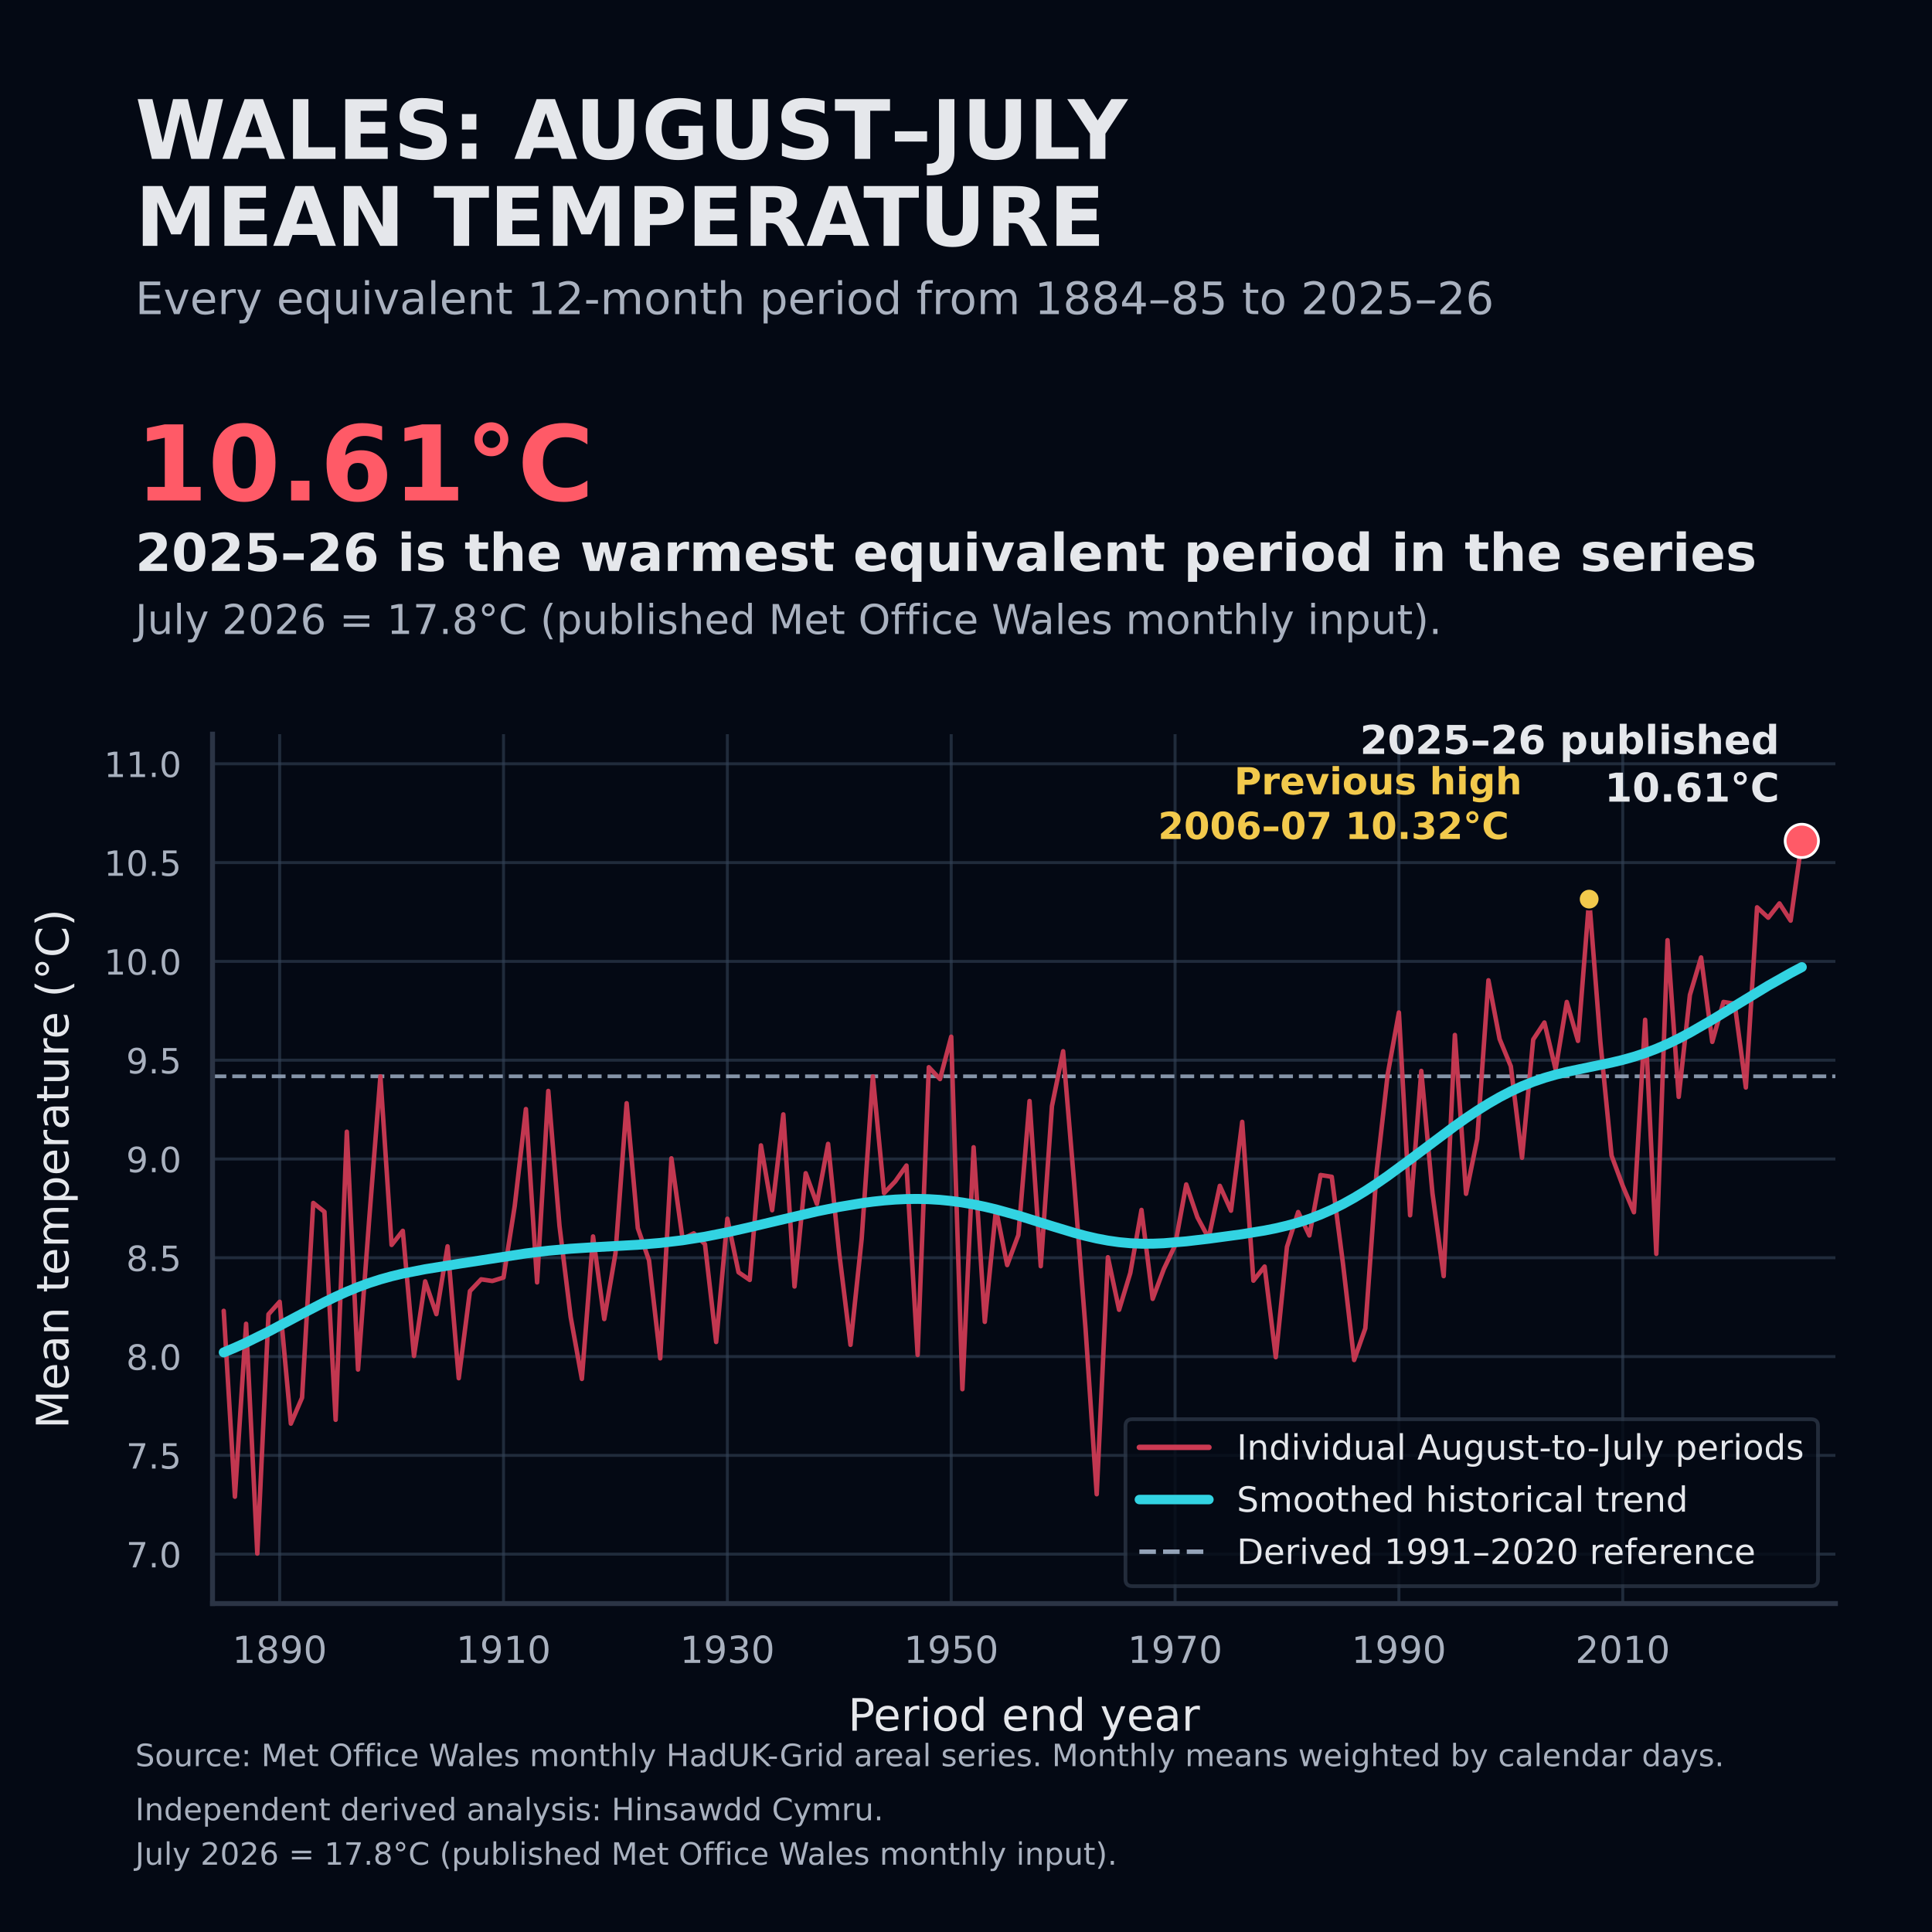
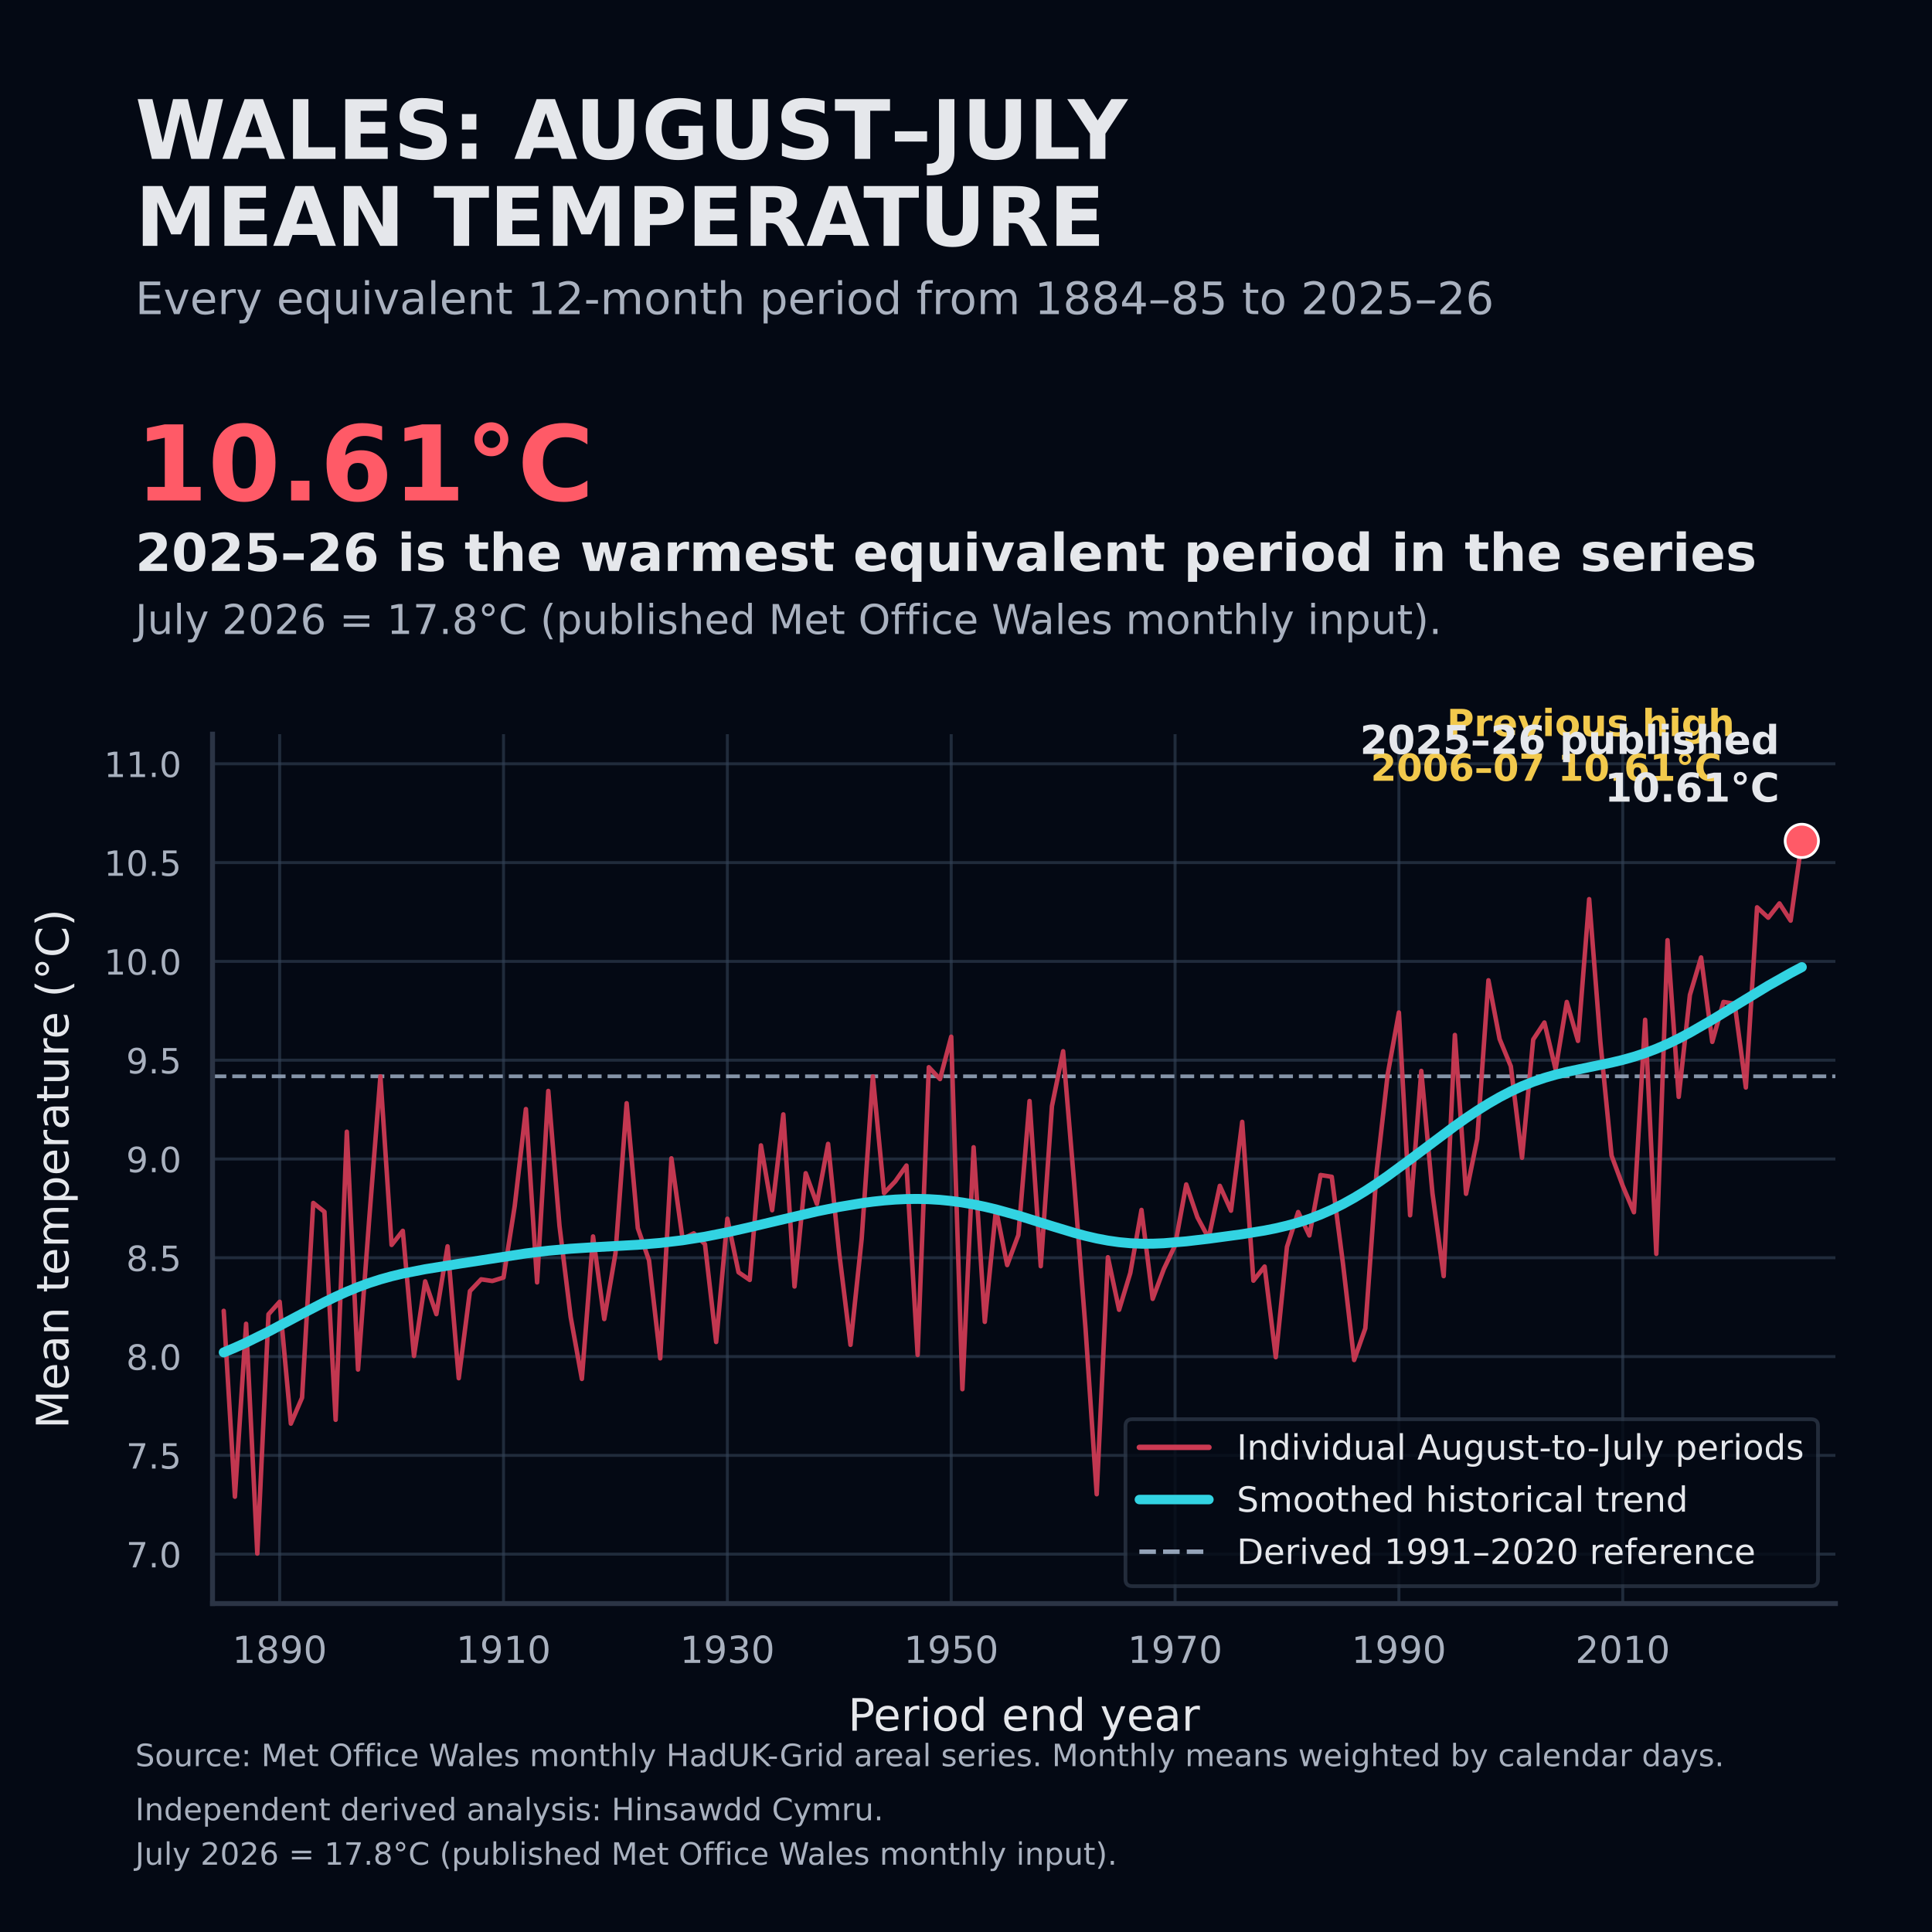
<svg xmlns="http://www.w3.org/2000/svg" xmlns:xlink="http://www.w3.org/1999/xlink" width="777.6pt" height="777.6pt" viewBox="0 0 777.6 777.6" version="1.1">
  <defs>
    <style type="text/css">*{stroke-linejoin: round; stroke-linecap: butt}</style>
  </defs>
  <g id="figure_1">
    <g id="patch_1">
      <path d="M 0 777.6  L 777.6 777.6  L 777.6 0  L 0 0  z " style="fill: #040914" />
    </g>
    <g id="axes_1">
      <g id="patch_2">
        <path d="M 85.536 645.408  L 738.72 645.408  L 738.72 295.488  L 85.536 295.488  z " style="fill: #040914" />
      </g>
      <g id="matplotlib.axis_1">
        <g id="xtick_1">
          <g id="line2d_1">
-             <path d="M 112.564 645.408  L 112.564 295.488  " clip-path="url(#p8f58c17615)" style="fill: none; stroke: #334155; stroke-opacity: 0.6; stroke-width: 1.2; stroke-linecap: round" />
+             <path d="M 112.564 645.408  L 112.564 295.488  " clip-path="url(#p414f10df4b)" style="fill: none; stroke: #334155; stroke-opacity: 0.6; stroke-width: 1.2; stroke-linecap: round" />
          </g>
          <g id="text_1">
            <text style="font-size: 15px; font-family: 'DejaVu Sans'; text-anchor: middle; fill: #a9b1bf" x="112.564" y="669.304" transform="rotate(-0 112.5643 669.3045)">1890</text>
          </g>
        </g>
        <g id="xtick_2">
          <g id="line2d_2">
-             <path d="M 202.659 645.408  L 202.659 295.488  " clip-path="url(#p8f58c17615)" style="fill: none; stroke: #334155; stroke-opacity: 0.6; stroke-width: 1.2; stroke-linecap: round" />
+             <path d="M 202.659 645.408  L 202.659 295.488  " clip-path="url(#p414f10df4b)" style="fill: none; stroke: #334155; stroke-opacity: 0.6; stroke-width: 1.2; stroke-linecap: round" />
          </g>
          <g id="text_2">
            <text style="font-size: 15px; font-family: 'DejaVu Sans'; text-anchor: middle; fill: #a9b1bf" x="202.659" y="669.304" transform="rotate(-0 202.6586 669.3045)">1910</text>
          </g>
        </g>
        <g id="xtick_3">
          <g id="line2d_3">
-             <path d="M 292.753 645.408  L 292.753 295.488  " clip-path="url(#p8f58c17615)" style="fill: none; stroke: #334155; stroke-opacity: 0.6; stroke-width: 1.2; stroke-linecap: round" />
+             <path d="M 292.753 645.408  L 292.753 295.488  " clip-path="url(#p414f10df4b)" style="fill: none; stroke: #334155; stroke-opacity: 0.6; stroke-width: 1.2; stroke-linecap: round" />
          </g>
          <g id="text_3">
            <text style="font-size: 15px; font-family: 'DejaVu Sans'; text-anchor: middle; fill: #a9b1bf" x="292.753" y="669.304" transform="rotate(-0 292.753 669.3045)">1930</text>
          </g>
        </g>
        <g id="xtick_4">
          <g id="line2d_4">
-             <path d="M 382.847 645.408  L 382.847 295.488  " clip-path="url(#p8f58c17615)" style="fill: none; stroke: #334155; stroke-opacity: 0.6; stroke-width: 1.2; stroke-linecap: round" />
+             <path d="M 382.847 645.408  L 382.847 295.488  " clip-path="url(#p414f10df4b)" style="fill: none; stroke: #334155; stroke-opacity: 0.6; stroke-width: 1.2; stroke-linecap: round" />
          </g>
          <g id="text_4">
            <text style="font-size: 15px; font-family: 'DejaVu Sans'; text-anchor: middle; fill: #a9b1bf" x="382.847" y="669.304" transform="rotate(-0 382.8473 669.3045)">1950</text>
          </g>
        </g>
        <g id="xtick_5">
          <g id="line2d_5">
-             <path d="M 472.942 645.408  L 472.942 295.488  " clip-path="url(#p8f58c17615)" style="fill: none; stroke: #334155; stroke-opacity: 0.6; stroke-width: 1.2; stroke-linecap: round" />
+             <path d="M 472.942 645.408  L 472.942 295.488  " clip-path="url(#p414f10df4b)" style="fill: none; stroke: #334155; stroke-opacity: 0.6; stroke-width: 1.2; stroke-linecap: round" />
          </g>
          <g id="text_5">
            <text style="font-size: 15px; font-family: 'DejaVu Sans'; text-anchor: middle; fill: #a9b1bf" x="472.942" y="669.304" transform="rotate(-0 472.9417 669.3045)">1970</text>
          </g>
        </g>
        <g id="xtick_6">
          <g id="line2d_6">
-             <path d="M 563.036 645.408  L 563.036 295.488  " clip-path="url(#p8f58c17615)" style="fill: none; stroke: #334155; stroke-opacity: 0.6; stroke-width: 1.2; stroke-linecap: round" />
+             <path d="M 563.036 645.408  L 563.036 295.488  " clip-path="url(#p414f10df4b)" style="fill: none; stroke: #334155; stroke-opacity: 0.6; stroke-width: 1.2; stroke-linecap: round" />
          </g>
          <g id="text_6">
            <text style="font-size: 15px; font-family: 'DejaVu Sans'; text-anchor: middle; fill: #a9b1bf" x="563.036" y="669.304" transform="rotate(-0 563.036 669.3045)">1990</text>
          </g>
        </g>
        <g id="xtick_7">
          <g id="line2d_7">
-             <path d="M 653.13 645.408  L 653.13 295.488  " clip-path="url(#p8f58c17615)" style="fill: none; stroke: #334155; stroke-opacity: 0.6; stroke-width: 1.2; stroke-linecap: round" />
+             <path d="M 653.13 645.408  L 653.13 295.488  " clip-path="url(#p414f10df4b)" style="fill: none; stroke: #334155; stroke-opacity: 0.6; stroke-width: 1.2; stroke-linecap: round" />
          </g>
          <g id="text_7">
            <text style="font-size: 15px; font-family: 'DejaVu Sans'; text-anchor: middle; fill: #a9b1bf" x="653.13" y="669.304" transform="rotate(-0 653.1304 669.3045)">2010</text>
          </g>
        </g>
        <g id="text_8">
          <text style="font-size: 18px; font-family: 'DejaVu Sans'; text-anchor: middle; fill: #e5e7eb" x="412.128" y="696.585" transform="rotate(-0 412.128 696.5852)">Period end year</text>
        </g>
      </g>
      <g id="matplotlib.axis_2">
        <g id="ytick_1">
          <g id="line2d_8">
-             <path d="M 85.536 625.526  L 738.72 625.526  " clip-path="url(#p8f58c17615)" style="fill: none; stroke: #334155; stroke-opacity: 0.6; stroke-width: 1.2; stroke-linecap: round" />
+             <path d="M 85.536 625.526  L 738.72 625.526  " clip-path="url(#p414f10df4b)" style="fill: none; stroke: #334155; stroke-opacity: 0.6; stroke-width: 1.2; stroke-linecap: round" />
          </g>
          <g id="text_9">
            <text style="font-size: 14px; font-family: 'DejaVu Sans'; text-anchor: end; fill: #a9b1bf" x="73.036" y="630.845" transform="rotate(-0 73.036 630.8445)">7.0</text>
          </g>
        </g>
        <g id="ytick_2">
          <g id="line2d_9">
-             <path d="M 85.536 585.763  L 738.72 585.763  " clip-path="url(#p8f58c17615)" style="fill: none; stroke: #334155; stroke-opacity: 0.6; stroke-width: 1.2; stroke-linecap: round" />
+             <path d="M 85.536 585.763  L 738.72 585.763  " clip-path="url(#p414f10df4b)" style="fill: none; stroke: #334155; stroke-opacity: 0.6; stroke-width: 1.2; stroke-linecap: round" />
          </g>
          <g id="text_10">
            <text style="font-size: 14px; font-family: 'DejaVu Sans'; text-anchor: end; fill: #a9b1bf" x="73.036" y="591.081" transform="rotate(-0 73.036 591.0809)">7.5</text>
          </g>
        </g>
        <g id="ytick_3">
          <g id="line2d_10">
-             <path d="M 85.536 545.999  L 738.72 545.999  " clip-path="url(#p8f58c17615)" style="fill: none; stroke: #334155; stroke-opacity: 0.6; stroke-width: 1.2; stroke-linecap: round" />
+             <path d="M 85.536 545.999  L 738.72 545.999  " clip-path="url(#p414f10df4b)" style="fill: none; stroke: #334155; stroke-opacity: 0.6; stroke-width: 1.2; stroke-linecap: round" />
          </g>
          <g id="text_11">
            <text style="font-size: 14px; font-family: 'DejaVu Sans'; text-anchor: end; fill: #a9b1bf" x="73.036" y="551.317" transform="rotate(-0 73.036 551.3173)">8.0</text>
          </g>
        </g>
        <g id="ytick_4">
          <g id="line2d_11">
-             <path d="M 85.536 506.235  L 738.72 506.235  " clip-path="url(#p8f58c17615)" style="fill: none; stroke: #334155; stroke-opacity: 0.6; stroke-width: 1.2; stroke-linecap: round" />
+             <path d="M 85.536 506.235  L 738.72 506.235  " clip-path="url(#p414f10df4b)" style="fill: none; stroke: #334155; stroke-opacity: 0.6; stroke-width: 1.2; stroke-linecap: round" />
          </g>
          <g id="text_12">
            <text style="font-size: 14px; font-family: 'DejaVu Sans'; text-anchor: end; fill: #a9b1bf" x="73.036" y="511.554" transform="rotate(-0 73.036 511.5536)">8.5</text>
          </g>
        </g>
        <g id="ytick_5">
          <g id="line2d_12">
-             <path d="M 85.536 466.472  L 738.72 466.472  " clip-path="url(#p8f58c17615)" style="fill: none; stroke: #334155; stroke-opacity: 0.6; stroke-width: 1.2; stroke-linecap: round" />
+             <path d="M 85.536 466.472  L 738.72 466.472  " clip-path="url(#p414f10df4b)" style="fill: none; stroke: #334155; stroke-opacity: 0.6; stroke-width: 1.2; stroke-linecap: round" />
          </g>
          <g id="text_13">
            <text style="font-size: 14px; font-family: 'DejaVu Sans'; text-anchor: end; fill: #a9b1bf" x="73.036" y="471.79" transform="rotate(-0 73.036 471.79)">9.0</text>
          </g>
        </g>
        <g id="ytick_6">
          <g id="line2d_13">
-             <path d="M 85.536 426.708  L 738.72 426.708  " clip-path="url(#p8f58c17615)" style="fill: none; stroke: #334155; stroke-opacity: 0.6; stroke-width: 1.2; stroke-linecap: round" />
+             <path d="M 85.536 426.708  L 738.72 426.708  " clip-path="url(#p414f10df4b)" style="fill: none; stroke: #334155; stroke-opacity: 0.6; stroke-width: 1.2; stroke-linecap: round" />
          </g>
          <g id="text_14">
            <text style="font-size: 14px; font-family: 'DejaVu Sans'; text-anchor: end; fill: #a9b1bf" x="73.036" y="432.026" transform="rotate(-0 73.036 432.0264)">9.5</text>
          </g>
        </g>
        <g id="ytick_7">
          <g id="line2d_14">
-             <path d="M 85.536 386.944  L 738.72 386.944  " clip-path="url(#p8f58c17615)" style="fill: none; stroke: #334155; stroke-opacity: 0.6; stroke-width: 1.2; stroke-linecap: round" />
+             <path d="M 85.536 386.944  L 738.72 386.944  " clip-path="url(#p414f10df4b)" style="fill: none; stroke: #334155; stroke-opacity: 0.6; stroke-width: 1.2; stroke-linecap: round" />
          </g>
          <g id="text_15">
            <text style="font-size: 14px; font-family: 'DejaVu Sans'; text-anchor: end; fill: #a9b1bf" x="73.036" y="392.263" transform="rotate(-0 73.036 392.2627)">10.0</text>
          </g>
        </g>
        <g id="ytick_8">
          <g id="line2d_15">
-             <path d="M 85.536 347.181  L 738.72 347.181  " clip-path="url(#p8f58c17615)" style="fill: none; stroke: #334155; stroke-opacity: 0.6; stroke-width: 1.2; stroke-linecap: round" />
+             <path d="M 85.536 347.181  L 738.72 347.181  " clip-path="url(#p414f10df4b)" style="fill: none; stroke: #334155; stroke-opacity: 0.6; stroke-width: 1.2; stroke-linecap: round" />
          </g>
          <g id="text_16">
            <text style="font-size: 14px; font-family: 'DejaVu Sans'; text-anchor: end; fill: #a9b1bf" x="73.036" y="352.499" transform="rotate(-0 73.036 352.4991)">10.5</text>
          </g>
        </g>
        <g id="ytick_9">
          <g id="line2d_16">
-             <path d="M 85.536 307.417  L 738.72 307.417  " clip-path="url(#p8f58c17615)" style="fill: none; stroke: #334155; stroke-opacity: 0.6; stroke-width: 1.2; stroke-linecap: round" />
+             <path d="M 85.536 307.417  L 738.72 307.417  " clip-path="url(#p414f10df4b)" style="fill: none; stroke: #334155; stroke-opacity: 0.6; stroke-width: 1.2; stroke-linecap: round" />
          </g>
          <g id="text_17">
            <text style="font-size: 14px; font-family: 'DejaVu Sans'; text-anchor: end; fill: #a9b1bf" x="73.036" y="312.735" transform="rotate(-0 73.036 312.7355)">11.0</text>
          </g>
        </g>
        <g id="text_18">
          <text style="font-size: 18px; font-family: 'DejaVu Sans'; text-anchor: middle; fill: #e5e7eb" x="27.54" y="470.448" transform="rotate(-90 27.53991 470.448)">Mean temperature (°C)</text>
        </g>
      </g>
      <g id="line2d_17">
-         <path d="M 85.536 433.201  L 738.72 433.201  " clip-path="url(#p8f58c17615)" style="fill: none; stroke-dasharray: 5.55,2.4; stroke-dashoffset: 0; stroke: #94a3b8; stroke-opacity: 0.9; stroke-width: 1.5" />
+         <path d="M 85.536 433.201  L 738.72 433.201  " clip-path="url(#p414f10df4b)" style="fill: none; stroke-dasharray: 5.55,2.4; stroke-dashoffset: 0; stroke: #94a3b8; stroke-opacity: 0.9; stroke-width: 1.5" />
      </g>
      <g id="patch_3">
        <path d="M 85.536 645.408  L 85.536 295.488  " style="fill: none; stroke: #2b3445; stroke-width: 2; stroke-linejoin: miter; stroke-linecap: square" />
      </g>
      <g id="patch_4">
        <path d="M 85.536 645.408  L 738.72 645.408  " style="fill: none; stroke: #2b3445; stroke-width: 2; stroke-linejoin: miter; stroke-linecap: square" />
      </g>
      <g id="line2d_18">
-         <path d="M 90.041 527.588  L 94.545 602.409  L 99.05 532.795  L 103.555 625.287  L 108.06 528.982  L 112.564 523.949  L 117.069 572.995  L 121.574 562.556  L 126.078 484.164  L 130.583 487.737  L 135.088 571.448  L 139.593 455.499  L 144.097 551.228  L 148.602 490.7  L 153.107 433.223  L 157.611 501.071  L 162.116 495.385  L 166.621 545.759  L 171.126 515.713  L 175.63 528.92  L 180.135 501.616  L 184.64 554.714  L 189.144 519.657  L 193.649 514.905  L 198.154 515.582  L 202.659 514.188  L 207.163 485.427  L 211.668 446.373  L 216.173 516.149  L 220.678 439.084  L 225.182 493.358  L 229.687 530.072  L 234.192 554.997  L 238.696 497.651  L 243.201 530.9  L 247.706 504.54  L 252.211 444.03  L 256.715 494.317  L 261.22 507.281  L 265.725 546.716  L 270.229 466.21  L 274.734 498.675  L 279.239 496.409  L 283.744 500.781  L 288.248 540.138  L 292.753 490.526  L 297.258 512.075  L 301.762 515.166  L 306.267 461.003  L 310.772 487.105  L 315.277 448.518  L 319.781 517.795  L 324.286 472.202  L 328.791 484.556  L 333.295 460.393  L 337.8 504.562  L 342.305 541.271  L 346.81 498.588  L 351.314 433.245  L 355.819 480.226  L 360.324 475.492  L 364.828 469.108  L 369.333 545.345  L 373.838 429.533  L 378.343 434.312  L 382.847 417.252  L 387.352 559.137  L 391.857 461.756  L 396.361 532.033  L 400.866 486.735  L 405.371 509.177  L 409.876 497.087  L 414.38 443.136  L 418.885 509.634  L 423.39 445.206  L 427.895 423.101  L 432.399 476.974  L 436.904 534.669  L 441.409 601.407  L 445.913 506.018  L 450.418 527.174  L 454.923 512.358  L 459.428 486.974  L 463.932 522.771  L 468.437 510.745  L 472.942 501.246  L 477.446 476.712  L 481.951 489.96  L 486.456 498.348  L 490.961 477.279  L 495.465 487.279  L 499.97 451.522  L 504.475 515.452  L 508.979 509.765  L 513.484 546.26  L 517.989 501.846  L 522.494 487.824  L 526.998 497.258  L 531.503 472.921  L 536.008 473.642  L 540.512 508.458  L 545.017 547.393  L 549.522 534.625  L 554.027 472.012  L 558.531 432.351  L 563.036 407.513  L 567.541 489.132  L 572.045 431.032  L 576.55 480.307  L 581.055 513.622  L 585.56 416.555  L 590.064 480.487  L 594.569 458.41  L 599.074 394.548  L 603.578 418.211  L 608.083 429.163  L 612.588 465.992  L 617.093 418.385  L 621.597 411.543  L 626.102 430.402  L 630.607 403.264  L 635.112 418.951  L 639.616 361.888  L 644.121 419.255  L 648.626 465.099  L 653.13 477.279  L 657.635 487.911  L 662.14 410.433  L 666.645 504.667  L 671.149 378.403  L 675.654 441.48  L 680.159 400.46  L 684.663 385.354  L 689.168 419.344  L 693.673 403.264  L 698.178 403.98  L 702.682 437.711  L 707.187 365.178  L 711.692 369.361  L 716.196 363.608  L 720.701 370.538  L 725.206 338.444  L 725.206 338.444  " clip-path="url(#p8f58c17615)" style="fill: none; stroke: #cc3a53; stroke-opacity: 0.95; stroke-width: 1.8; stroke-linecap: round" />
+         <path d="M 90.041 527.588  L 94.545 602.409  L 99.05 532.795  L 103.555 625.287  L 108.06 528.982  L 112.564 523.949  L 117.069 572.995  L 121.574 562.556  L 126.078 484.164  L 130.583 487.737  L 135.088 571.448  L 139.593 455.499  L 144.097 551.228  L 148.602 490.7  L 153.107 433.223  L 157.611 501.071  L 162.116 495.385  L 166.621 545.759  L 171.126 515.713  L 175.63 528.92  L 180.135 501.616  L 184.64 554.714  L 189.144 519.657  L 193.649 514.905  L 198.154 515.582  L 202.659 514.188  L 207.163 485.427  L 211.668 446.373  L 216.173 516.149  L 220.678 439.084  L 225.182 493.358  L 229.687 530.072  L 234.192 554.997  L 238.696 497.651  L 243.201 530.9  L 247.706 504.54  L 252.211 444.03  L 256.715 494.317  L 261.22 507.281  L 265.725 546.716  L 270.229 466.21  L 274.734 498.675  L 279.239 496.409  L 283.744 500.781  L 288.248 540.138  L 292.753 490.526  L 297.258 512.075  L 301.762 515.166  L 306.267 461.003  L 310.772 487.105  L 315.277 448.518  L 319.781 517.795  L 324.286 472.202  L 328.791 484.556  L 333.295 460.393  L 337.8 504.562  L 342.305 541.271  L 346.81 498.588  L 351.314 433.245  L 355.819 480.226  L 360.324 475.492  L 364.828 469.108  L 369.333 545.345  L 373.838 429.533  L 378.343 434.312  L 382.847 417.252  L 387.352 559.137  L 391.857 461.756  L 396.361 532.033  L 400.866 486.735  L 405.371 509.177  L 409.876 497.087  L 414.38 443.136  L 418.885 509.634  L 423.39 445.206  L 427.895 423.101  L 432.399 476.974  L 436.904 534.669  L 441.409 601.407  L 445.913 506.018  L 450.418 527.174  L 454.923 512.358  L 459.428 486.974  L 463.932 522.771  L 468.437 510.745  L 472.942 501.246  L 477.446 476.712  L 481.951 489.96  L 486.456 498.348  L 490.961 477.279  L 495.465 487.279  L 499.97 451.522  L 504.475 515.452  L 508.979 509.765  L 513.484 546.26  L 517.989 501.846  L 522.494 487.824  L 526.998 497.258  L 531.503 472.921  L 536.008 473.642  L 540.512 508.458  L 545.017 547.393  L 549.522 534.625  L 554.027 472.012  L 558.531 432.351  L 563.036 407.513  L 567.541 489.132  L 572.045 431.032  L 576.55 480.307  L 581.055 513.622  L 585.56 416.555  L 590.064 480.487  L 594.569 458.41  L 599.074 394.548  L 603.578 418.211  L 608.083 429.163  L 612.588 465.992  L 617.093 418.385  L 621.597 411.543  L 626.102 430.402  L 630.607 403.264  L 635.112 418.951  L 639.616 361.888  L 644.121 419.255  L 648.626 465.099  L 653.13 477.279  L 657.635 487.911  L 662.14 410.433  L 666.645 504.667  L 671.149 378.403  L 675.654 441.48  L 680.159 400.46  L 684.663 385.354  L 689.168 419.344  L 693.673 403.264  L 698.178 403.98  L 702.682 437.711  L 707.187 365.178  L 711.692 369.361  L 716.196 363.608  L 720.701 370.538  L 725.206 338.444  L 725.206 338.444  " clip-path="url(#p414f10df4b)" style="fill: none; stroke: #cc3a53; stroke-opacity: 0.95; stroke-width: 1.8; stroke-linecap: round" />
      </g>
      <g id="text_19">
-         <text style="font-weight: 700; font-size: 15px; font-family: 'DejaVu Sans'; fill: #f2c94c" transform="translate(496.734 319.6934)">Previous high</text>
-         <text style="font-weight: 700; font-size: 15px; font-family: 'DejaVu Sans'; fill: #f2c94c" transform="translate(466.0707 337.6963)">2006–07  10.32°C</text>
+         <text style="font-weight: 700; font-size: 15px; font-family: 'DejaVu Sans'; fill: #f2c94c" transform="translate(582.3236 296.2492)">Previous high</text>
+         <text style="font-weight: 700; font-size: 15px; font-family: 'DejaVu Sans'; fill: #f2c94c" transform="translate(551.6604 314.2521)">2006–07  10.61°C</text>
      </g>
      <g id="text_20">
        <text style="font-weight: 700; font-size: 16px; font-family: 'DejaVu Sans'; fill: #e5e7eb" transform="translate(547.3489 303.4457)">2025–26 published</text>
        <text style="font-weight: 700; font-size: 16px; font-family: 'DejaVu Sans'; fill: #e5e7eb" transform="translate(645.8464 322.6489)">10.61°C</text>
      </g>
      <g id="line2d_19">
-         <path d="M 90.041 544.324  L 94.545 542.429  L 99.05 540.391  L 108.06 535.951  L 121.574 528.78  L 130.583 524.096  L 135.088 521.909  L 139.593 519.877  L 144.097 518.027  L 148.602 516.377  L 153.107 514.931  L 157.611 513.679  L 162.116 512.601  L 171.126 510.836  L 184.64 508.652  L 211.668 504.481  L 220.678 503.391  L 229.687 502.586  L 238.696 502.015  L 256.715 501.011  L 265.725 500.262  L 274.734 499.191  L 283.744 497.752  L 292.753 495.971  L 301.762 493.934  L 328.791 487.569  L 337.8 485.752  L 346.81 484.249  L 351.314 483.647  L 355.819 483.163  L 360.324 482.81  L 364.828 482.601  L 369.333 482.547  L 373.838 482.656  L 378.343 482.932  L 382.847 483.377  L 387.352 483.989  L 391.857 484.763  L 396.361 485.69  L 400.866 486.759  L 409.876 489.252  L 423.39 493.488  L 432.399 496.216  L 436.904 497.421  L 441.409 498.467  L 445.913 499.321  L 450.418 499.96  L 454.923 500.375  L 459.428 500.571  L 463.932 500.564  L 468.437 500.382  L 477.446 499.625  L 486.456 498.569  L 499.97 496.739  L 508.979 495.263  L 513.484 494.363  L 517.989 493.305  L 522.494 492.052  L 526.998 490.575  L 531.503 488.848  L 536.008 486.861  L 540.512 484.61  L 545.017 482.105  L 549.522 479.364  L 554.027 476.415  L 558.531 473.293  L 567.541 466.682  L 585.56 453.196  L 590.064 450.02  L 594.569 447.004  L 599.074 444.185  L 603.578 441.593  L 608.083 439.255  L 612.588 437.184  L 617.093 435.383  L 621.597 433.84  L 626.102 432.531  L 630.607 431.413  L 639.616 429.528  L 648.626 427.669  L 653.13 426.584  L 657.635 425.322  L 662.14 423.845  L 666.645 422.132  L 671.149 420.181  L 675.654 418.004  L 680.159 415.626  L 689.168 410.421  L 711.692 396.711  L 720.701 391.63  L 725.206 389.248  L 725.206 389.248  " clip-path="url(#p8f58c17615)" style="fill: none; stroke: #32d3e2; stroke-width: 4; stroke-linecap: round" />
+         <path d="M 90.041 544.324  L 94.545 542.429  L 99.05 540.391  L 108.06 535.951  L 121.574 528.78  L 130.583 524.096  L 135.088 521.909  L 139.593 519.877  L 144.097 518.027  L 148.602 516.377  L 153.107 514.931  L 157.611 513.679  L 162.116 512.601  L 171.126 510.836  L 184.64 508.652  L 211.668 504.481  L 220.678 503.391  L 229.687 502.586  L 238.696 502.015  L 256.715 501.011  L 265.725 500.262  L 274.734 499.191  L 283.744 497.752  L 292.753 495.971  L 301.762 493.934  L 328.791 487.569  L 337.8 485.752  L 346.81 484.249  L 351.314 483.647  L 355.819 483.163  L 360.324 482.81  L 364.828 482.601  L 369.333 482.547  L 373.838 482.656  L 378.343 482.932  L 382.847 483.377  L 387.352 483.989  L 391.857 484.763  L 396.361 485.69  L 400.866 486.759  L 409.876 489.252  L 423.39 493.488  L 432.399 496.216  L 436.904 497.421  L 441.409 498.467  L 445.913 499.321  L 450.418 499.96  L 454.923 500.375  L 459.428 500.571  L 463.932 500.564  L 468.437 500.382  L 477.446 499.625  L 486.456 498.569  L 499.97 496.739  L 508.979 495.263  L 513.484 494.363  L 517.989 493.305  L 522.494 492.052  L 526.998 490.575  L 531.503 488.848  L 536.008 486.861  L 540.512 484.61  L 545.017 482.105  L 549.522 479.364  L 554.027 476.415  L 558.531 473.293  L 567.541 466.682  L 585.56 453.196  L 590.064 450.02  L 594.569 447.004  L 599.074 444.185  L 603.578 441.593  L 608.083 439.255  L 612.588 437.184  L 617.093 435.383  L 621.597 433.84  L 626.102 432.531  L 630.607 431.413  L 639.616 429.528  L 648.626 427.669  L 653.13 426.584  L 657.635 425.322  L 662.14 423.845  L 666.645 422.132  L 671.149 420.181  L 675.654 418.004  L 680.159 415.626  L 689.168 410.421  L 711.692 396.711  L 720.701 391.63  L 725.206 389.248  L 725.206 389.248  " clip-path="url(#p414f10df4b)" style="fill: none; stroke: #32d3e2; stroke-width: 4; stroke-linecap: round" />
      </g>
      <g id="legend_1">
        <g id="patch_5">
          <path d="M 455.778 638.408  L 728.92 638.408  Q 731.72 638.408 731.72 635.608  L 731.72 574.005  Q 731.72 571.205 728.92 571.205  L 455.778 571.205  Q 452.978 571.205 452.978 574.005  L 452.978 635.608  Q 452.978 638.408 455.778 638.408  z " style="fill: #040914; opacity: 0.8; stroke: #2b3445; stroke-width: 1.5; stroke-linejoin: miter" />
        </g>
        <g id="line2d_20">
          <path d="M 458.578 582.543  L 472.578 582.543  L 486.578 582.543  " style="fill: none; stroke: #cc3a53; stroke-width: 2.2; stroke-linecap: round" />
        </g>
        <g id="text_21">
          <text style="font-size: 14px; font-family: 'DejaVu Sans'; text-anchor: start; fill: #e5e7eb" x="497.778" y="587.443" transform="rotate(-0 497.7778 587.4425)">Individual August-to-July periods</text>
        </g>
        <g id="line2d_21">
          <path d="M 458.578 603.544  L 472.578 603.544  L 486.578 603.544  " style="fill: none; stroke: #32d3e2; stroke-width: 3.8; stroke-linecap: round" />
        </g>
        <g id="text_22">
          <text style="font-size: 14px; font-family: 'DejaVu Sans'; text-anchor: start; fill: #e5e7eb" x="497.778" y="608.444" transform="rotate(-0 497.7778 608.4436)">Smoothed historical trend</text>
        </g>
        <g id="line2d_22">
          <path d="M 458.578 624.545  L 472.578 624.545  L 486.578 624.545  " style="fill: none; stroke-dasharray: 6.66,2.88; stroke-dashoffset: 0; stroke: #94a3b8; stroke-width: 1.8" />
        </g>
        <g id="text_23">
          <text style="font-size: 14px; font-family: 'DejaVu Sans'; text-anchor: start; fill: #e5e7eb" x="497.778" y="629.445" transform="rotate(-0 497.7778 629.4447)">Derived 1991–2020 reference</text>
        </g>
      </g>
      <g id="PathCollection_1">
        <defs>
-           <path id="m951c0aa662" d="M 0 4.183  C 1.109 4.183 2.174 3.743 2.958 2.958  C 3.743 2.174 4.183 1.109 4.183 0  C 4.183 -1.109 3.743 -2.174 2.958 -2.958  C 2.174 -3.743 1.109 -4.183 0 -4.183  C -1.109 -4.183 -2.174 -3.743 -2.958 -2.958  C -3.743 -2.174 -4.183 -1.109 -4.183 0  C -4.183 1.109 -3.743 2.174 -2.958 2.958  C -2.174 3.743 -1.109 4.183 0 4.183  z " style="stroke: #040914; stroke-width: 0.8" />
+           <path id="mf445decfb3" d="M 0 4.183  C 1.109 4.183 2.174 3.743 2.958 2.958  C 3.743 2.174 4.183 1.109 4.183 0  C 4.183 -1.109 3.743 -2.174 2.958 -2.958  C 2.174 -3.743 1.109 -4.183 0 -4.183  C -1.109 -4.183 -2.174 -3.743 -2.958 -2.958  C -3.743 -2.174 -4.183 -1.109 -4.183 0  C -4.183 1.109 -3.743 2.174 -2.958 2.958  C -2.174 3.743 -1.109 4.183 0 4.183  z " style="stroke: #040914; stroke-width: 0.8" />
        </defs>
-         <g clip-path="url(#p8f58c17615)">
-           <use xlink:href="#m951c0aa662" x="639.616" y="361.888" style="fill: #f2c94c; stroke: #040914; stroke-width: 0.8" />
+         <g clip-path="url(#p414f10df4b)">
+           <use xlink:href="#mf445decfb3" x="725.206" y="338.444" style="fill: #f2c94c; stroke: #040914; stroke-width: 0.8" />
        </g>
      </g>
      <g id="PathCollection_2">
        <defs>
-           <path id="md04a8e7730" d="M 0 6.708  C 1.779 6.708 3.485 6.001 4.743 4.743  C 6.001 3.485 6.708 1.779 6.708 0  C 6.708 -1.779 6.001 -3.485 4.743 -4.743  C 3.485 -6.001 1.779 -6.708 0 -6.708  C -1.779 -6.708 -3.485 -6.001 -4.743 -4.743  C -6.001 -3.485 -6.708 -1.779 -6.708 0  C -6.708 1.779 -6.001 3.485 -4.743 4.743  C -3.485 6.001 -1.779 6.708 0 6.708  z " style="stroke: #ffffff; stroke-width: 1.1" />
+           <path id="m2d4db843ab" d="M 0 6.708  C 1.779 6.708 3.485 6.001 4.743 4.743  C 6.001 3.485 6.708 1.779 6.708 0  C 6.708 -1.779 6.001 -3.485 4.743 -4.743  C 3.485 -6.001 1.779 -6.708 0 -6.708  C -1.779 -6.708 -3.485 -6.001 -4.743 -4.743  C -6.001 -3.485 -6.708 -1.779 -6.708 0  C -6.708 1.779 -6.001 3.485 -4.743 4.743  C -3.485 6.001 -1.779 6.708 0 6.708  z " style="stroke: #ffffff; stroke-width: 1.1" />
        </defs>
-         <g clip-path="url(#p8f58c17615)">
-           <use xlink:href="#md04a8e7730" x="725.206" y="338.444" style="fill: #ff5a67; stroke: #ffffff; stroke-width: 1.1" />
+         <g clip-path="url(#p414f10df4b)">
+           <use xlink:href="#m2d4db843ab" x="725.206" y="338.444" style="fill: #ff5a67; stroke: #ffffff; stroke-width: 1.1" />
        </g>
      </g>
    </g>
    <g id="text_24">
      <text style="font-weight: 700; font-size: 33px; font-family: 'DejaVu Sans'; text-anchor: start; fill: #e5e7eb" x="54.432" y="63.952" transform="rotate(-0 54.432 63.95227)">WALES: AUGUST–JULY</text>
    </g>
    <g id="text_25">
      <text style="font-weight: 700; font-size: 33px; font-family: 'DejaVu Sans'; text-anchor: start; fill: #e5e7eb" x="54.432" y="98.944" transform="rotate(-0 54.432 98.94427)">MEAN TEMPERATURE</text>
    </g>
    <g id="text_26">
      <text style="font-size: 18px; font-family: 'DejaVu Sans'; text-anchor: start; fill: #a9b1bf" x="54.432" y="126.429" transform="rotate(-0 54.432 126.4292)">Every equivalent 12-month period from 1884–85 to 2025–26</text>
    </g>
    <g id="text_27">
      <text style="font-weight: 700; font-size: 42px; font-family: 'DejaVu Sans'; text-anchor: start; fill: #ff5a67" x="54.432" y="201.427" transform="rotate(-0 54.432 201.427)">10.61°C</text>
    </g>
    <g id="text_28">
      <text style="font-weight: 700; font-size: 21px; font-family: 'DejaVu Sans'; text-anchor: start; fill: #e5e7eb" x="54.432" y="229.797" transform="rotate(-0 54.432 229.7967)">2025–26 is the warmest equivalent period in the series</text>
    </g>
    <g id="text_29">
      <text style="font-size: 16.5px; font-family: 'DejaVu Sans'; text-anchor: start; fill: #a9b1bf" x="54.432" y="255.149" transform="rotate(-0 54.432 255.1486)">July 2026 = 17.8°C (published Met Office Wales monthly input).</text>
    </g>
    <g id="text_30">
      <text style="font-size: 12.4px; font-family: 'DejaVu Sans'; text-anchor: start; fill: #a9b1bf" x="54.432" y="710.858" transform="rotate(-0 54.432 710.8579)">Source: Met Office Wales monthly HadUK-Grid areal series. Monthly means weighted by calendar days.</text>
    </g>
    <g id="text_31">
      <text style="font-size: 12.4px; font-family: 'DejaVu Sans'; text-anchor: start; fill: #a9b1bf" x="54.432" y="732.631" transform="rotate(-0 54.432 732.6307)">Independent derived analysis: Hinsawdd Cymru.</text>
    </g>
    <g id="text_32">
      <text style="font-size: 12.4px; font-family: 'DejaVu Sans'; text-anchor: start; fill: #a9b1bf" x="54.432" y="750.515" transform="rotate(-0 54.432 750.5155)">July 2026 = 17.8°C (published Met Office Wales monthly input).</text>
    </g>
  </g>
  <defs>
-     <clipPath id="p8f58c17615">
+     <clipPath id="p414f10df4b">
      <rect x="85.536" y="295.488" width="653.184" height="349.92" />
    </clipPath>
  </defs>
</svg>
